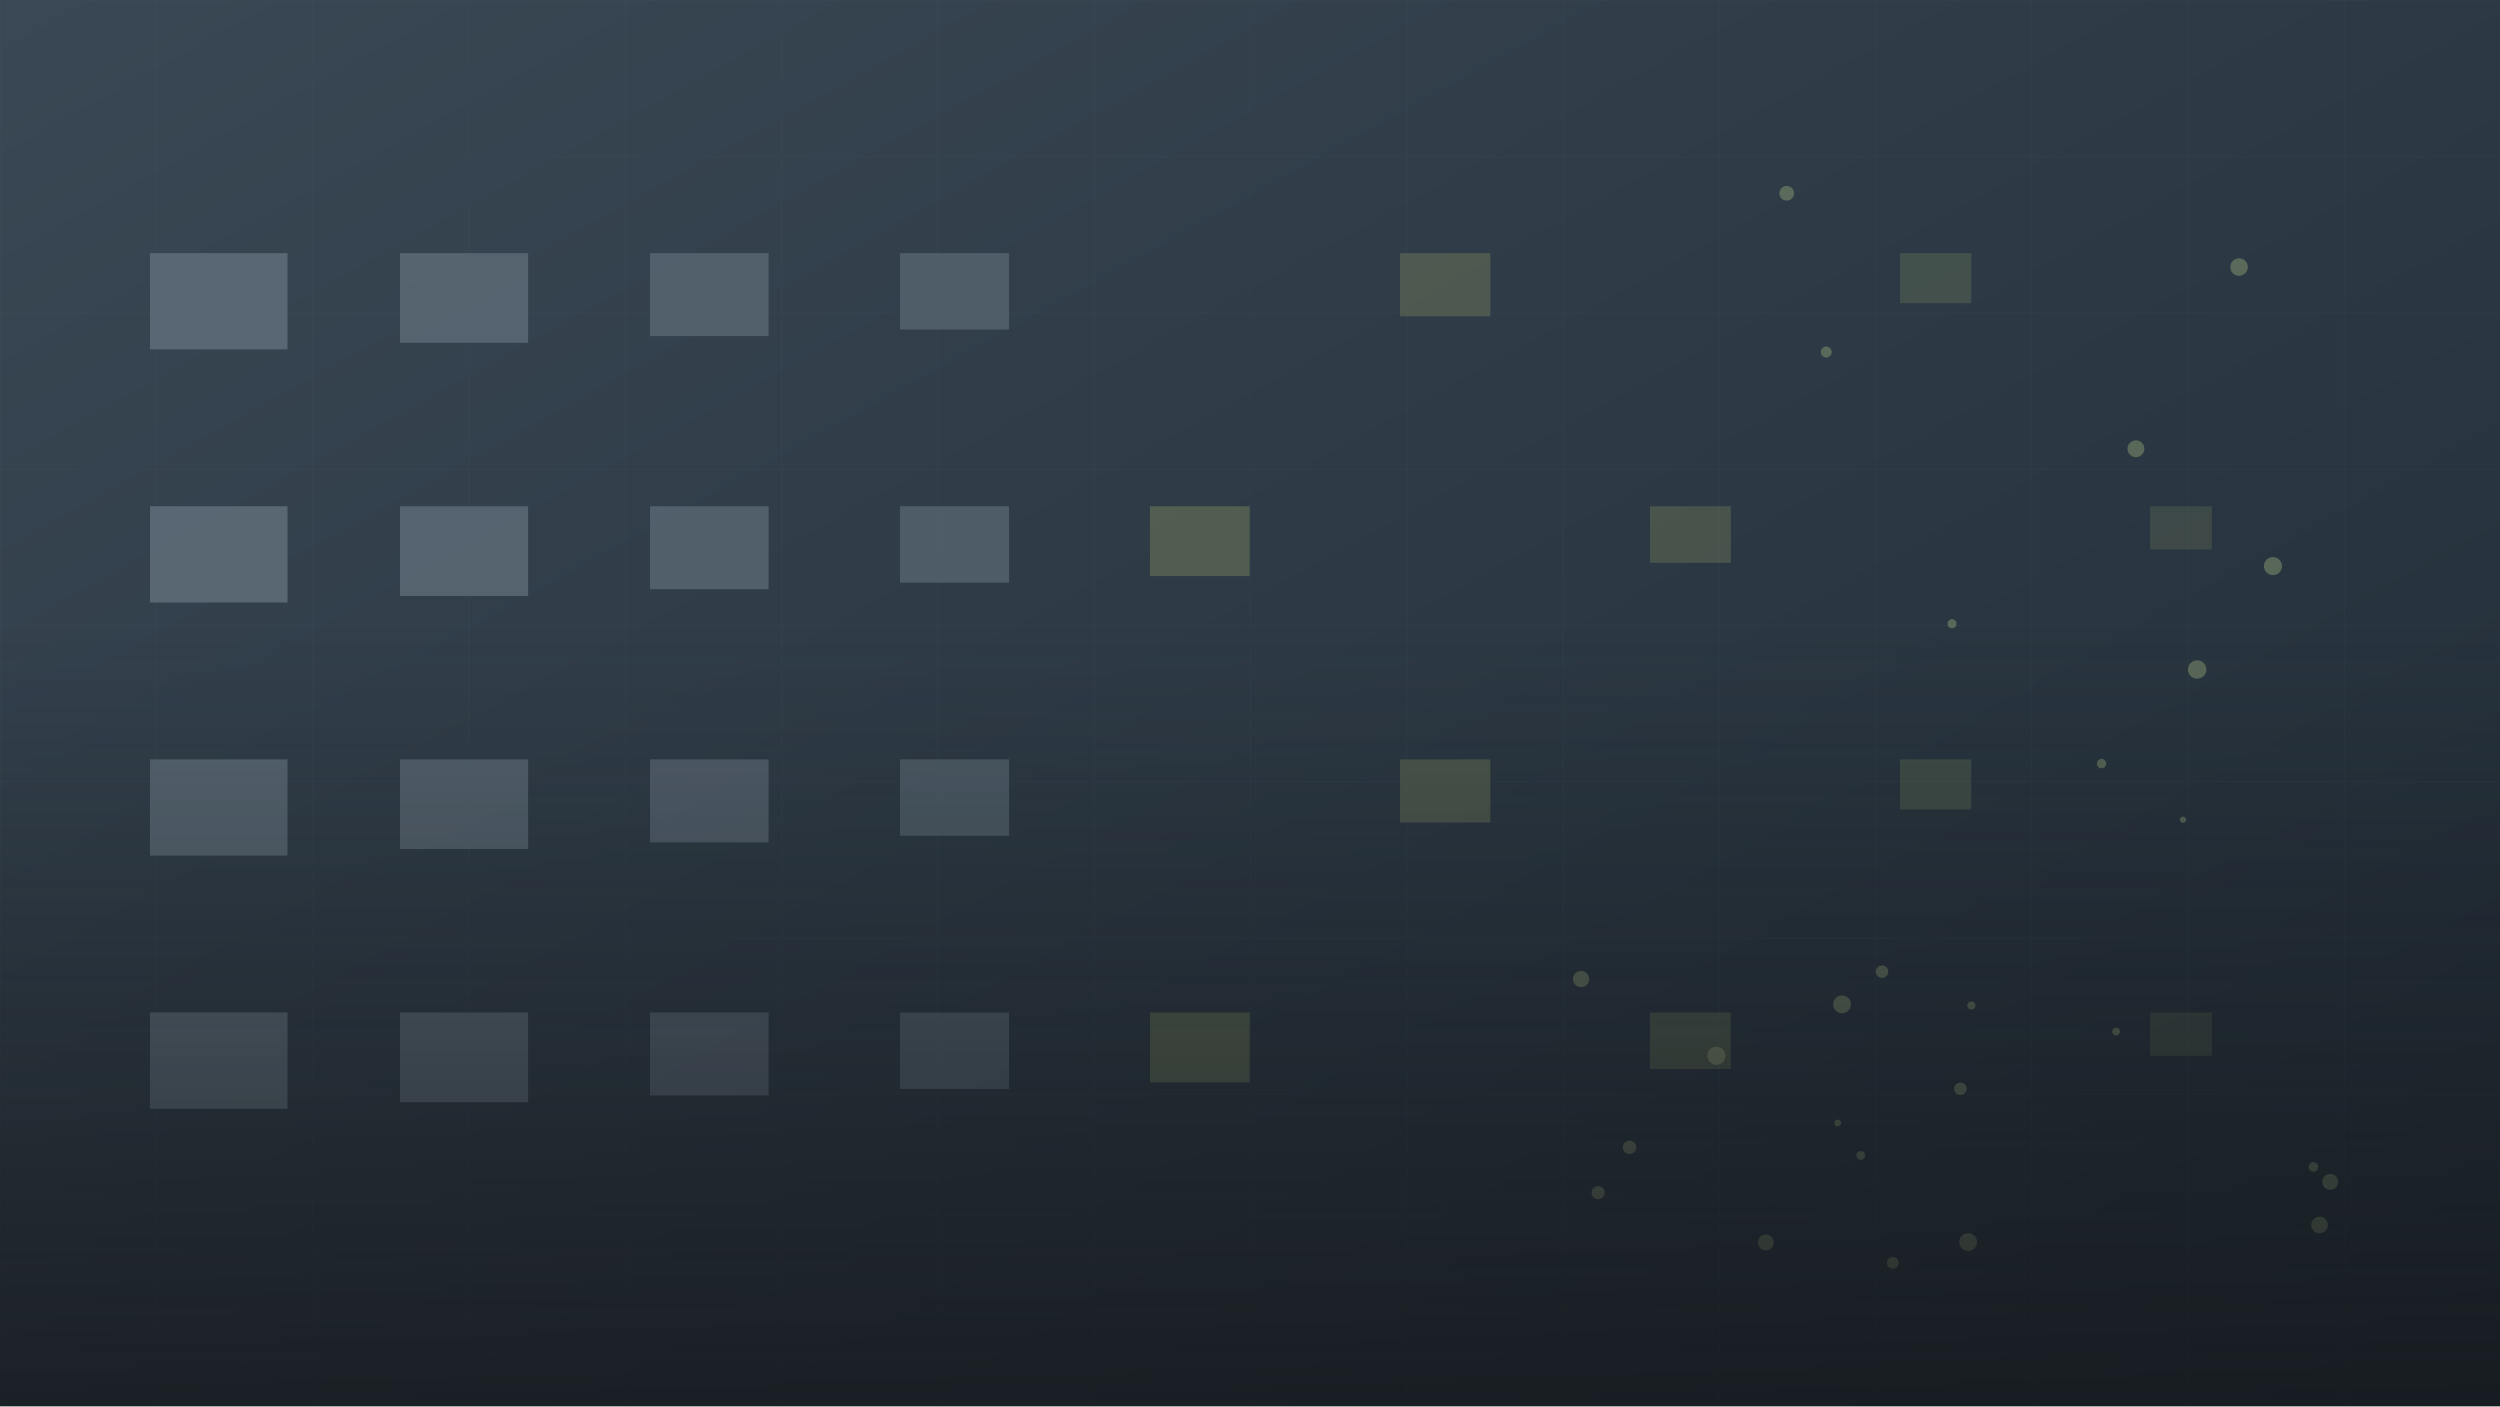
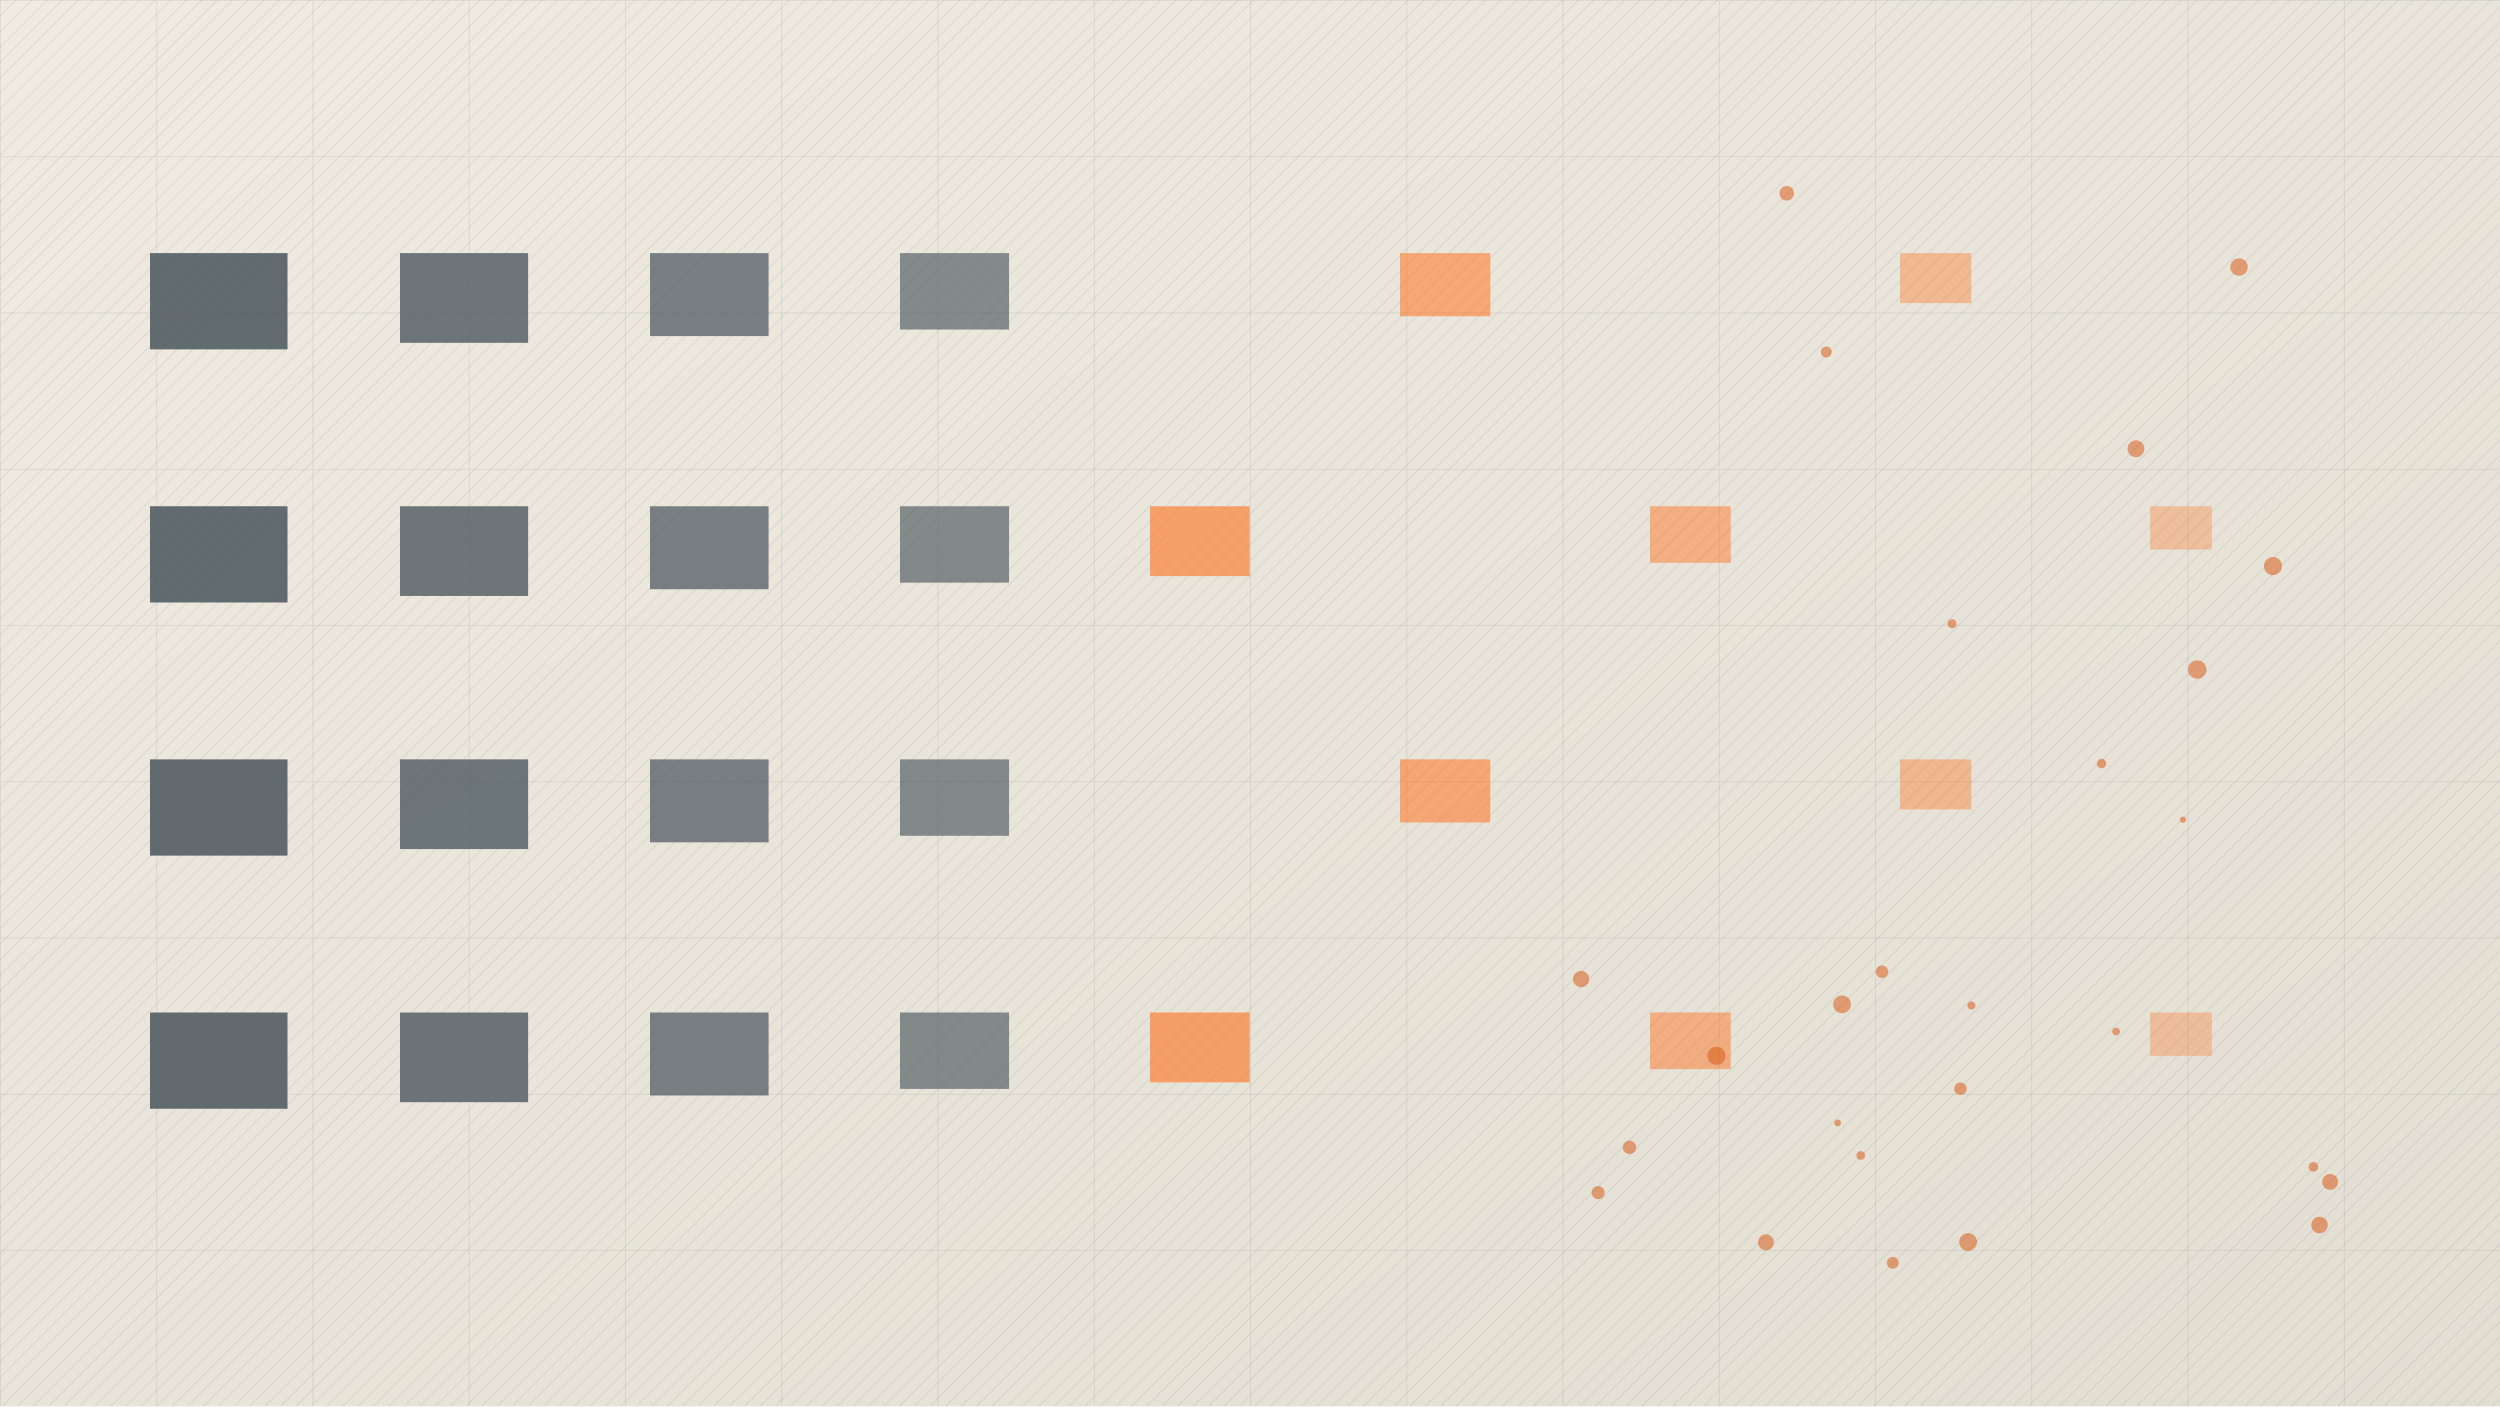
<svg xmlns="http://www.w3.org/2000/svg" viewBox="0 0 1600 900" width="1600" height="900" role="img" aria-hidden="true">
  <defs>
    <linearGradient id="g-event-02" x1="0" y1="0" x2="1" y2="1">
-       <stop offset="0" stop-color="#3A4855" />
-       <stop offset="1" stop-color="#1F2A34" />
-     </linearGradient>
-     <linearGradient id="v-event-02" x1="0" y1="0" x2="0" y2="1">
-       <stop offset="0.45" stop-color="#14171A" stop-opacity="0" />
-       <stop offset="1" stop-color="#14171A" stop-opacity="0.72" />
+       <stop offset="0" stop-color="#EFEBE1" />
+       <stop offset="1" stop-color="#E3DED2" />
    </linearGradient>
    <pattern id="grid-event-02" width="100" height="100" patternUnits="userSpaceOnUse">
-       <path d="M 100 0 L 0 0 0 100" fill="none" stroke="#5E6D79" stroke-opacity="0.10" stroke-width="1" />
+       <path d="M 100 0 L 0 0 0 100" fill="none" stroke="#4A555D" stroke-opacity="0.13" stroke-width="1" />
+     </pattern>
+     <pattern id="hatch-event-02" width="7" height="7" patternUnits="userSpaceOnUse" patternTransform="rotate(45)">
+       <line x1="0" y1="0" x2="0" y2="7" stroke="#4A555D" stroke-opacity="0.10" stroke-width="1.4" />
    </pattern>
  </defs>
  <rect width="1600" height="900" fill="url(#g-event-02)" />
+   <rect width="1600" height="900" fill="url(#hatch-event-02)" />
  <rect width="1600" height="900" fill="url(#grid-event-02)" />
  <g>
-     <rect x="96.0" y="162.0" width="88.0" height="61.6" fill="#5E6D79" fill-opacity="0.85" />
-     <rect x="256.0" y="162.0" width="82.0" height="57.4" fill="#5E6D79" fill-opacity="0.78" />
-     <rect x="416.0" y="162.0" width="75.9" height="53.1" fill="#5E6D79" fill-opacity="0.71" />
-     <rect x="576.0" y="162.0" width="69.8" height="48.9" fill="#5E6D79" fill-opacity="0.64" />
-     <rect x="896.0" y="162.0" width="57.8" height="40.4" fill="#6B7758" fill-opacity="0.51" />
-     <rect x="1216.0" y="162.0" width="45.6" height="32.0" fill="#6B7758" fill-opacity="0.37" />
-     <rect x="96.0" y="324.0" width="88.0" height="61.6" fill="#5E6D79" fill-opacity="0.85" />
-     <rect x="256.0" y="324.0" width="82.0" height="57.4" fill="#5E6D79" fill-opacity="0.78" />
-     <rect x="416.0" y="324.0" width="75.9" height="53.1" fill="#5E6D79" fill-opacity="0.71" />
-     <rect x="576.0" y="324.0" width="69.8" height="48.9" fill="#5E6D79" fill-opacity="0.64" />
-     <rect x="736.0" y="324.0" width="63.8" height="44.7" fill="#6B7758" fill-opacity="0.57" />
-     <rect x="1056.0" y="324.0" width="51.7" height="36.2" fill="#6B7758" fill-opacity="0.44" />
-     <rect x="1376.0" y="324.0" width="39.6" height="27.7" fill="#6B7758" fill-opacity="0.30" />
-     <rect x="96.0" y="486.0" width="88.0" height="61.6" fill="#5E6D79" fill-opacity="0.85" />
-     <rect x="256.0" y="486.0" width="82.0" height="57.4" fill="#5E6D79" fill-opacity="0.78" />
-     <rect x="416.0" y="486.0" width="75.9" height="53.1" fill="#5E6D79" fill-opacity="0.71" />
-     <rect x="576.0" y="486.0" width="69.8" height="48.9" fill="#5E6D79" fill-opacity="0.64" />
-     <rect x="896.0" y="486.0" width="57.8" height="40.4" fill="#6B7758" fill-opacity="0.51" />
-     <rect x="1216.0" y="486.0" width="45.6" height="32.0" fill="#6B7758" fill-opacity="0.37" />
-     <rect x="96.0" y="648.0" width="88.0" height="61.6" fill="#5E6D79" fill-opacity="0.85" />
-     <rect x="256.0" y="648.0" width="82.0" height="57.4" fill="#5E6D79" fill-opacity="0.78" />
-     <rect x="416.0" y="648.0" width="75.9" height="53.1" fill="#5E6D79" fill-opacity="0.71" />
-     <rect x="576.0" y="648.0" width="69.8" height="48.9" fill="#5E6D79" fill-opacity="0.64" />
-     <rect x="736.0" y="648.0" width="63.8" height="44.7" fill="#6B7758" fill-opacity="0.57" />
-     <rect x="1056.0" y="648.0" width="51.7" height="36.2" fill="#6B7758" fill-opacity="0.44" />
-     <rect x="1376.0" y="648.0" width="39.6" height="27.7" fill="#6B7758" fill-opacity="0.30" />
-     <circle cx="1204.5" cy="621.9" r="4.0" fill="#8A9A73" fill-opacity="0.5" />
-     <circle cx="1345.0" cy="488.7" r="3.0" fill="#8A9A73" fill-opacity="0.5" />
-     <circle cx="1011.9" cy="626.6" r="5.2" fill="#8A9A73" fill-opacity="0.5" />
-     <circle cx="1098.5" cy="675.7" r="5.8" fill="#8A9A73" fill-opacity="0.5" />
-     <circle cx="1433.0" cy="170.9" r="5.6" fill="#8A9A73" fill-opacity="0.5" />
-     <circle cx="1176.1" cy="718.7" r="2.2" fill="#8A9A73" fill-opacity="0.5" />
-     <circle cx="1354.3" cy="660.2" r="2.5" fill="#8A9A73" fill-opacity="0.5" />
-     <circle cx="1484.5" cy="784.0" r="5.3" fill="#8A9A73" fill-opacity="0.5" />
-     <circle cx="1022.8" cy="763.3" r="4.2" fill="#8A9A73" fill-opacity="0.5" />
-     <circle cx="1178.9" cy="642.8" r="5.7" fill="#8A9A73" fill-opacity="0.5" />
-     <circle cx="1130.2" cy="795.1" r="5.1" fill="#8A9A73" fill-opacity="0.5" />
-     <circle cx="1261.7" cy="643.5" r="2.6" fill="#8A9A73" fill-opacity="0.5" />
-     <circle cx="1143.5" cy="123.7" r="4.7" fill="#8A9A73" fill-opacity="0.5" />
-     <circle cx="1367.0" cy="287.2" r="5.4" fill="#8A9A73" fill-opacity="0.5" />
-     <circle cx="1397.1" cy="524.6" r="2.0" fill="#8A9A73" fill-opacity="0.5" />
-     <circle cx="1190.9" cy="739.5" r="2.8" fill="#8A9A73" fill-opacity="0.5" />
-     <circle cx="1259.6" cy="794.9" r="5.7" fill="#8A9A73" fill-opacity="0.5" />
-     <circle cx="1480.6" cy="746.8" r="3.1" fill="#8A9A73" fill-opacity="0.5" />
-     <circle cx="1042.9" cy="734.3" r="4.3" fill="#8A9A73" fill-opacity="0.5" />
-     <circle cx="1454.7" cy="362.3" r="5.8" fill="#8A9A73" fill-opacity="0.5" />
-     <circle cx="1211.4" cy="808.2" r="3.8" fill="#8A9A73" fill-opacity="0.5" />
-     <circle cx="1168.8" cy="225.3" r="3.5" fill="#8A9A73" fill-opacity="0.5" />
-     <circle cx="1254.7" cy="696.8" r="4.0" fill="#8A9A73" fill-opacity="0.5" />
-     <circle cx="1249.3" cy="399.2" r="2.9" fill="#8A9A73" fill-opacity="0.5" />
-     <circle cx="1406.2" cy="428.5" r="5.9" fill="#8A9A73" fill-opacity="0.5" />
-     <circle cx="1491.3" cy="756.4" r="5.1" fill="#8A9A73" fill-opacity="0.5" />
+     <rect x="96.0" y="162.0" width="88.0" height="61.6" fill="#4A555D" fill-opacity="0.85" />
+     <rect x="256.0" y="162.0" width="82.0" height="57.4" fill="#4A555D" fill-opacity="0.78" />
+     <rect x="416.0" y="162.0" width="75.9" height="53.1" fill="#4A555D" fill-opacity="0.71" />
+     <rect x="576.0" y="162.0" width="69.8" height="48.9" fill="#4A555D" fill-opacity="0.64" />
+     <rect x="896.0" y="162.0" width="57.8" height="40.4" fill="#FF6A13" fill-opacity="0.51" />
+     <rect x="1216.0" y="162.0" width="45.6" height="32.0" fill="#FF6A13" fill-opacity="0.37" />
+     <rect x="96.0" y="324.0" width="88.0" height="61.6" fill="#4A555D" fill-opacity="0.85" />
+     <rect x="256.0" y="324.0" width="82.0" height="57.4" fill="#4A555D" fill-opacity="0.78" />
+     <rect x="416.0" y="324.0" width="75.9" height="53.1" fill="#4A555D" fill-opacity="0.71" />
+     <rect x="576.0" y="324.0" width="69.8" height="48.9" fill="#4A555D" fill-opacity="0.64" />
+     <rect x="736.0" y="324.0" width="63.8" height="44.7" fill="#FF6A13" fill-opacity="0.57" />
+     <rect x="1056.0" y="324.0" width="51.7" height="36.2" fill="#FF6A13" fill-opacity="0.44" />
+     <rect x="1376.0" y="324.0" width="39.6" height="27.7" fill="#FF6A13" fill-opacity="0.30" />
+     <rect x="96.0" y="486.0" width="88.0" height="61.6" fill="#4A555D" fill-opacity="0.85" />
+     <rect x="256.0" y="486.0" width="82.0" height="57.4" fill="#4A555D" fill-opacity="0.78" />
+     <rect x="416.0" y="486.0" width="75.9" height="53.1" fill="#4A555D" fill-opacity="0.71" />
+     <rect x="576.0" y="486.0" width="69.8" height="48.9" fill="#4A555D" fill-opacity="0.64" />
+     <rect x="896.0" y="486.0" width="57.8" height="40.4" fill="#FF6A13" fill-opacity="0.51" />
+     <rect x="1216.0" y="486.0" width="45.6" height="32.0" fill="#FF6A13" fill-opacity="0.37" />
+     <rect x="96.0" y="648.0" width="88.0" height="61.6" fill="#4A555D" fill-opacity="0.85" />
+     <rect x="256.0" y="648.0" width="82.0" height="57.4" fill="#4A555D" fill-opacity="0.78" />
+     <rect x="416.0" y="648.0" width="75.9" height="53.1" fill="#4A555D" fill-opacity="0.71" />
+     <rect x="576.0" y="648.0" width="69.8" height="48.9" fill="#4A555D" fill-opacity="0.64" />
+     <rect x="736.0" y="648.0" width="63.8" height="44.7" fill="#FF6A13" fill-opacity="0.57" />
+     <rect x="1056.0" y="648.0" width="51.7" height="36.2" fill="#FF6A13" fill-opacity="0.44" />
+     <rect x="1376.0" y="648.0" width="39.6" height="27.7" fill="#FF6A13" fill-opacity="0.30" />
+     <circle cx="1204.5" cy="621.9" r="4.0" fill="#D9530C" fill-opacity="0.5" />
+     <circle cx="1345.0" cy="488.7" r="3.0" fill="#D9530C" fill-opacity="0.5" />
+     <circle cx="1011.9" cy="626.6" r="5.2" fill="#D9530C" fill-opacity="0.5" />
+     <circle cx="1098.5" cy="675.7" r="5.8" fill="#D9530C" fill-opacity="0.5" />
+     <circle cx="1433.0" cy="170.9" r="5.6" fill="#D9530C" fill-opacity="0.5" />
+     <circle cx="1176.1" cy="718.7" r="2.2" fill="#D9530C" fill-opacity="0.5" />
+     <circle cx="1354.3" cy="660.2" r="2.5" fill="#D9530C" fill-opacity="0.5" />
+     <circle cx="1484.5" cy="784.0" r="5.3" fill="#D9530C" fill-opacity="0.5" />
+     <circle cx="1022.8" cy="763.3" r="4.2" fill="#D9530C" fill-opacity="0.5" />
+     <circle cx="1178.9" cy="642.8" r="5.7" fill="#D9530C" fill-opacity="0.5" />
+     <circle cx="1130.2" cy="795.1" r="5.1" fill="#D9530C" fill-opacity="0.5" />
+     <circle cx="1261.7" cy="643.5" r="2.6" fill="#D9530C" fill-opacity="0.5" />
+     <circle cx="1143.5" cy="123.7" r="4.7" fill="#D9530C" fill-opacity="0.5" />
+     <circle cx="1367.0" cy="287.2" r="5.4" fill="#D9530C" fill-opacity="0.5" />
+     <circle cx="1397.1" cy="524.6" r="2.0" fill="#D9530C" fill-opacity="0.5" />
+     <circle cx="1190.9" cy="739.5" r="2.8" fill="#D9530C" fill-opacity="0.5" />
+     <circle cx="1259.6" cy="794.9" r="5.7" fill="#D9530C" fill-opacity="0.5" />
+     <circle cx="1480.6" cy="746.8" r="3.1" fill="#D9530C" fill-opacity="0.5" />
+     <circle cx="1042.9" cy="734.3" r="4.3" fill="#D9530C" fill-opacity="0.5" />
+     <circle cx="1454.7" cy="362.3" r="5.8" fill="#D9530C" fill-opacity="0.5" />
+     <circle cx="1211.4" cy="808.2" r="3.8" fill="#D9530C" fill-opacity="0.5" />
+     <circle cx="1168.8" cy="225.3" r="3.5" fill="#D9530C" fill-opacity="0.5" />
+     <circle cx="1254.7" cy="696.8" r="4.0" fill="#D9530C" fill-opacity="0.5" />
+     <circle cx="1249.3" cy="399.2" r="2.9" fill="#D9530C" fill-opacity="0.5" />
+     <circle cx="1406.2" cy="428.5" r="5.9" fill="#D9530C" fill-opacity="0.5" />
+     <circle cx="1491.3" cy="756.4" r="5.1" fill="#D9530C" fill-opacity="0.5" />
  </g>
-   <rect width="1600" height="900" fill="url(#v-event-02)" />
</svg>
